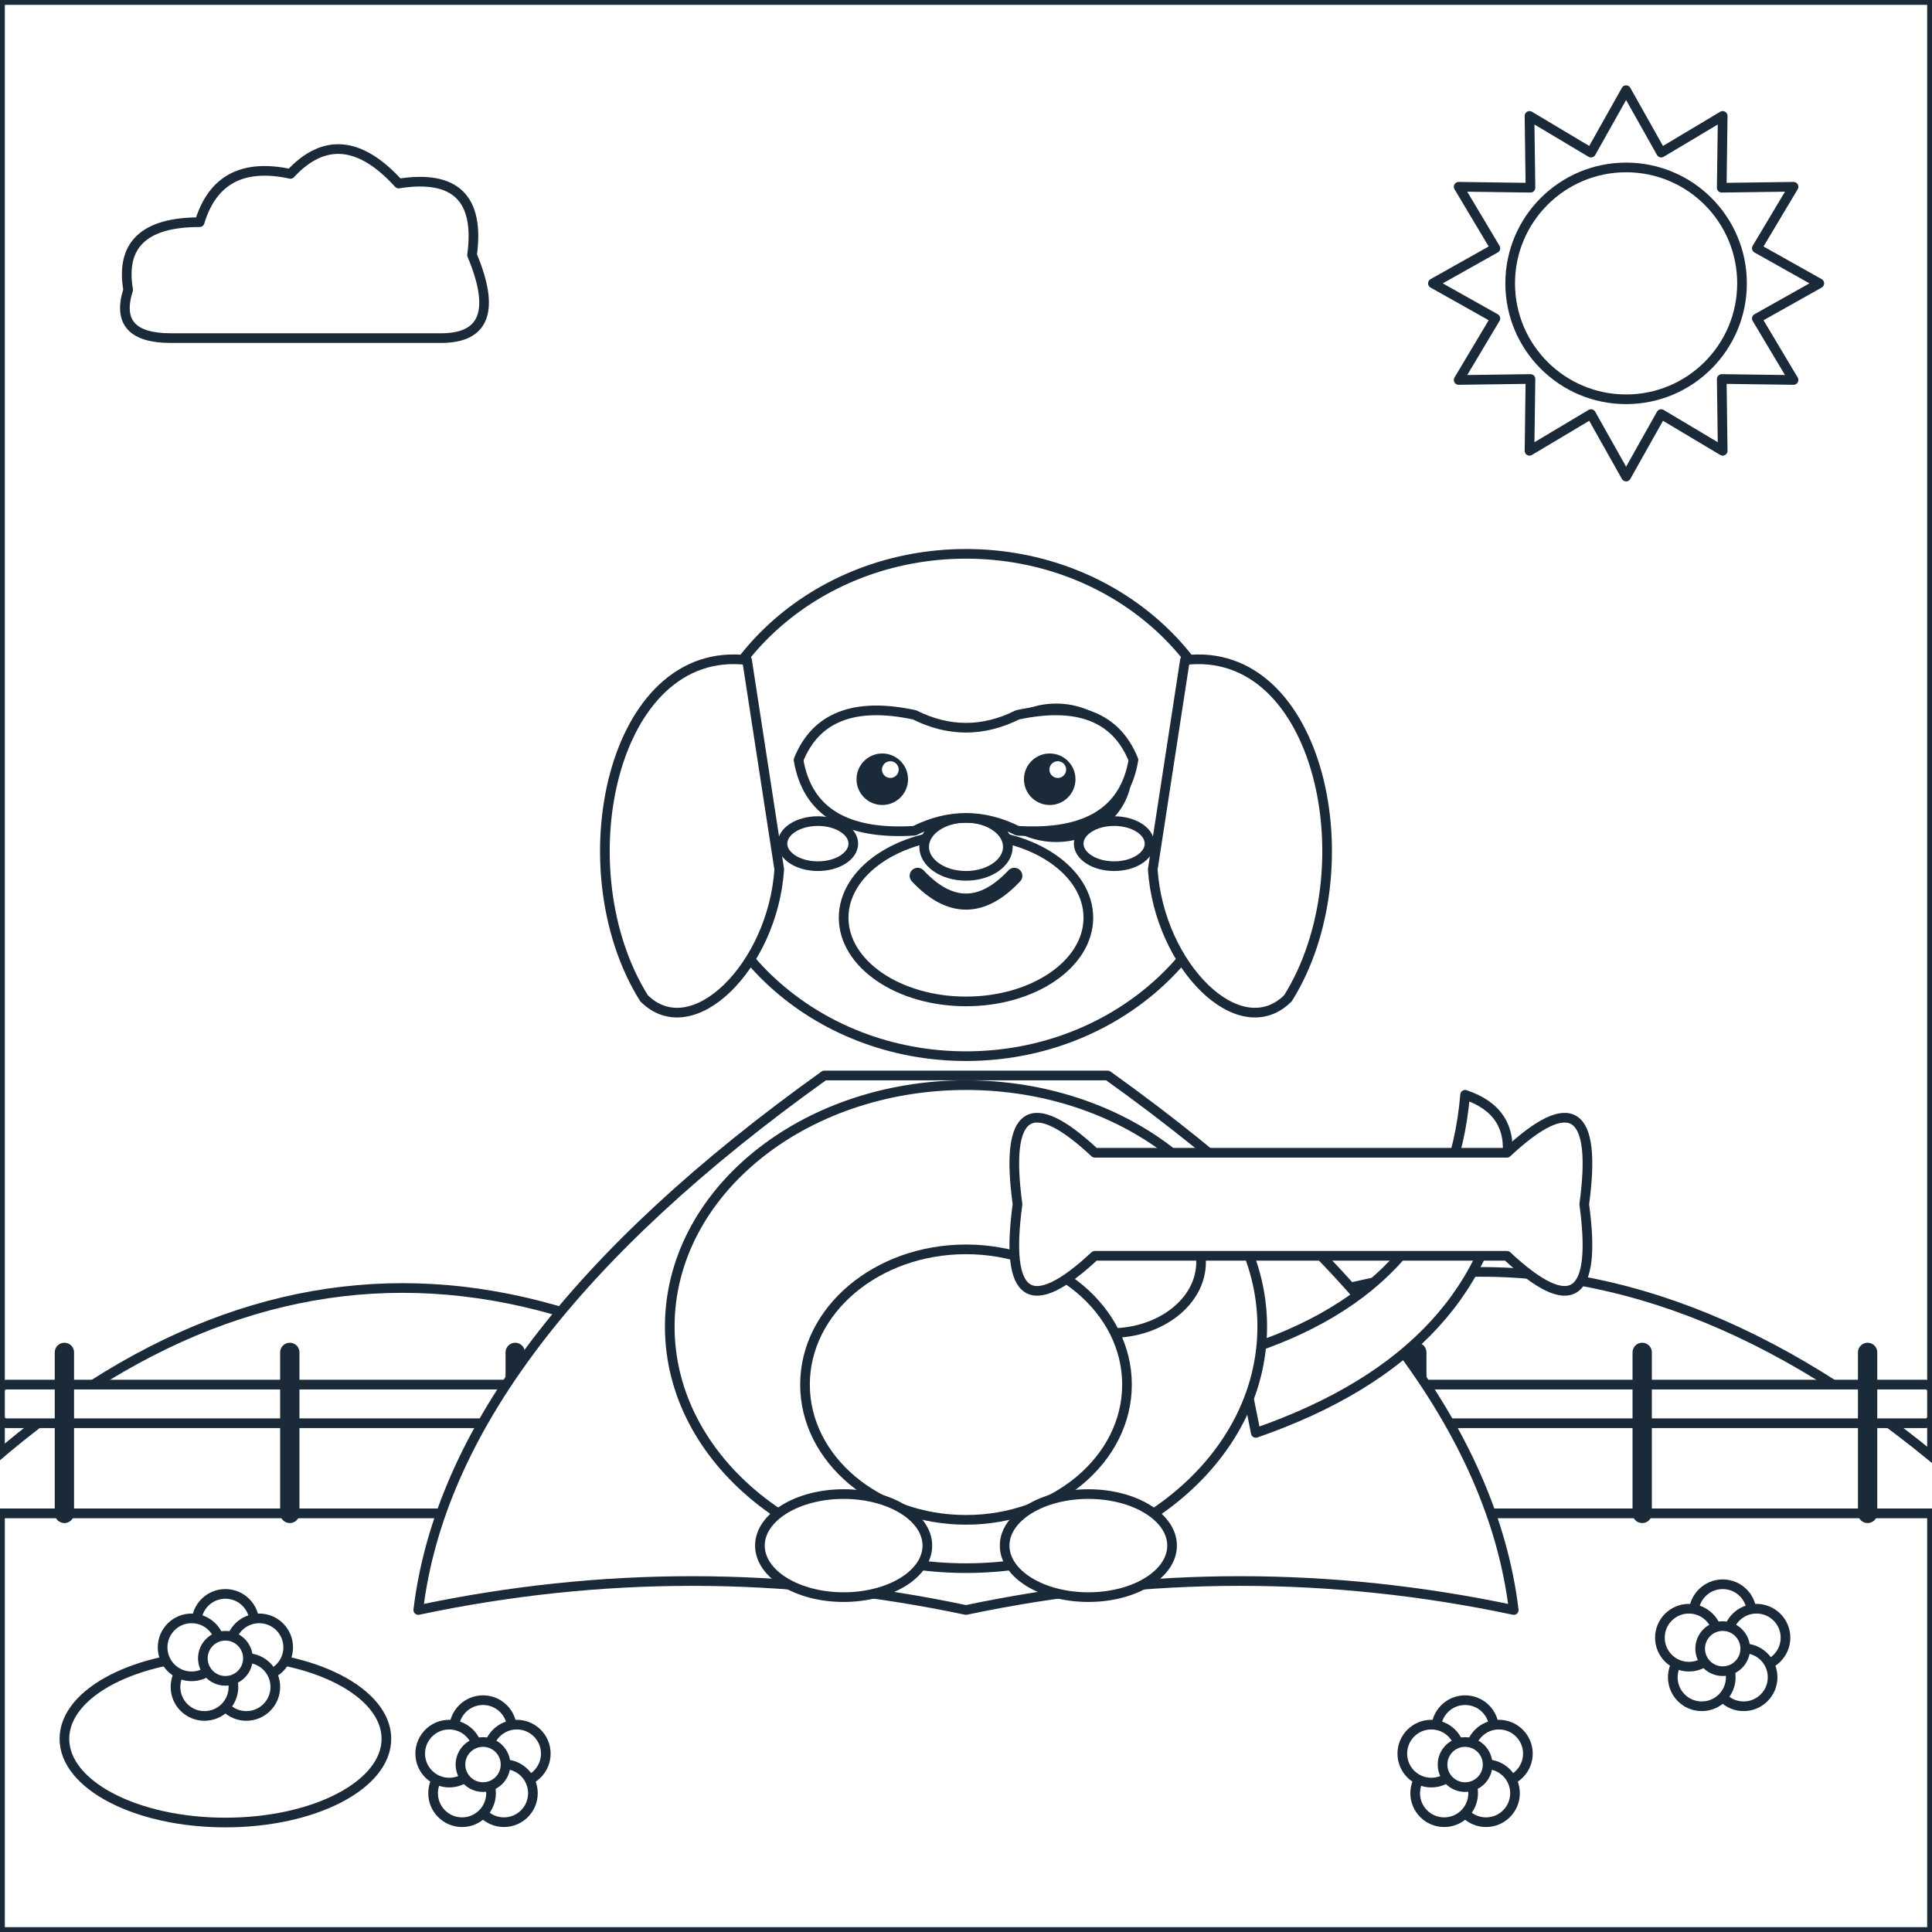
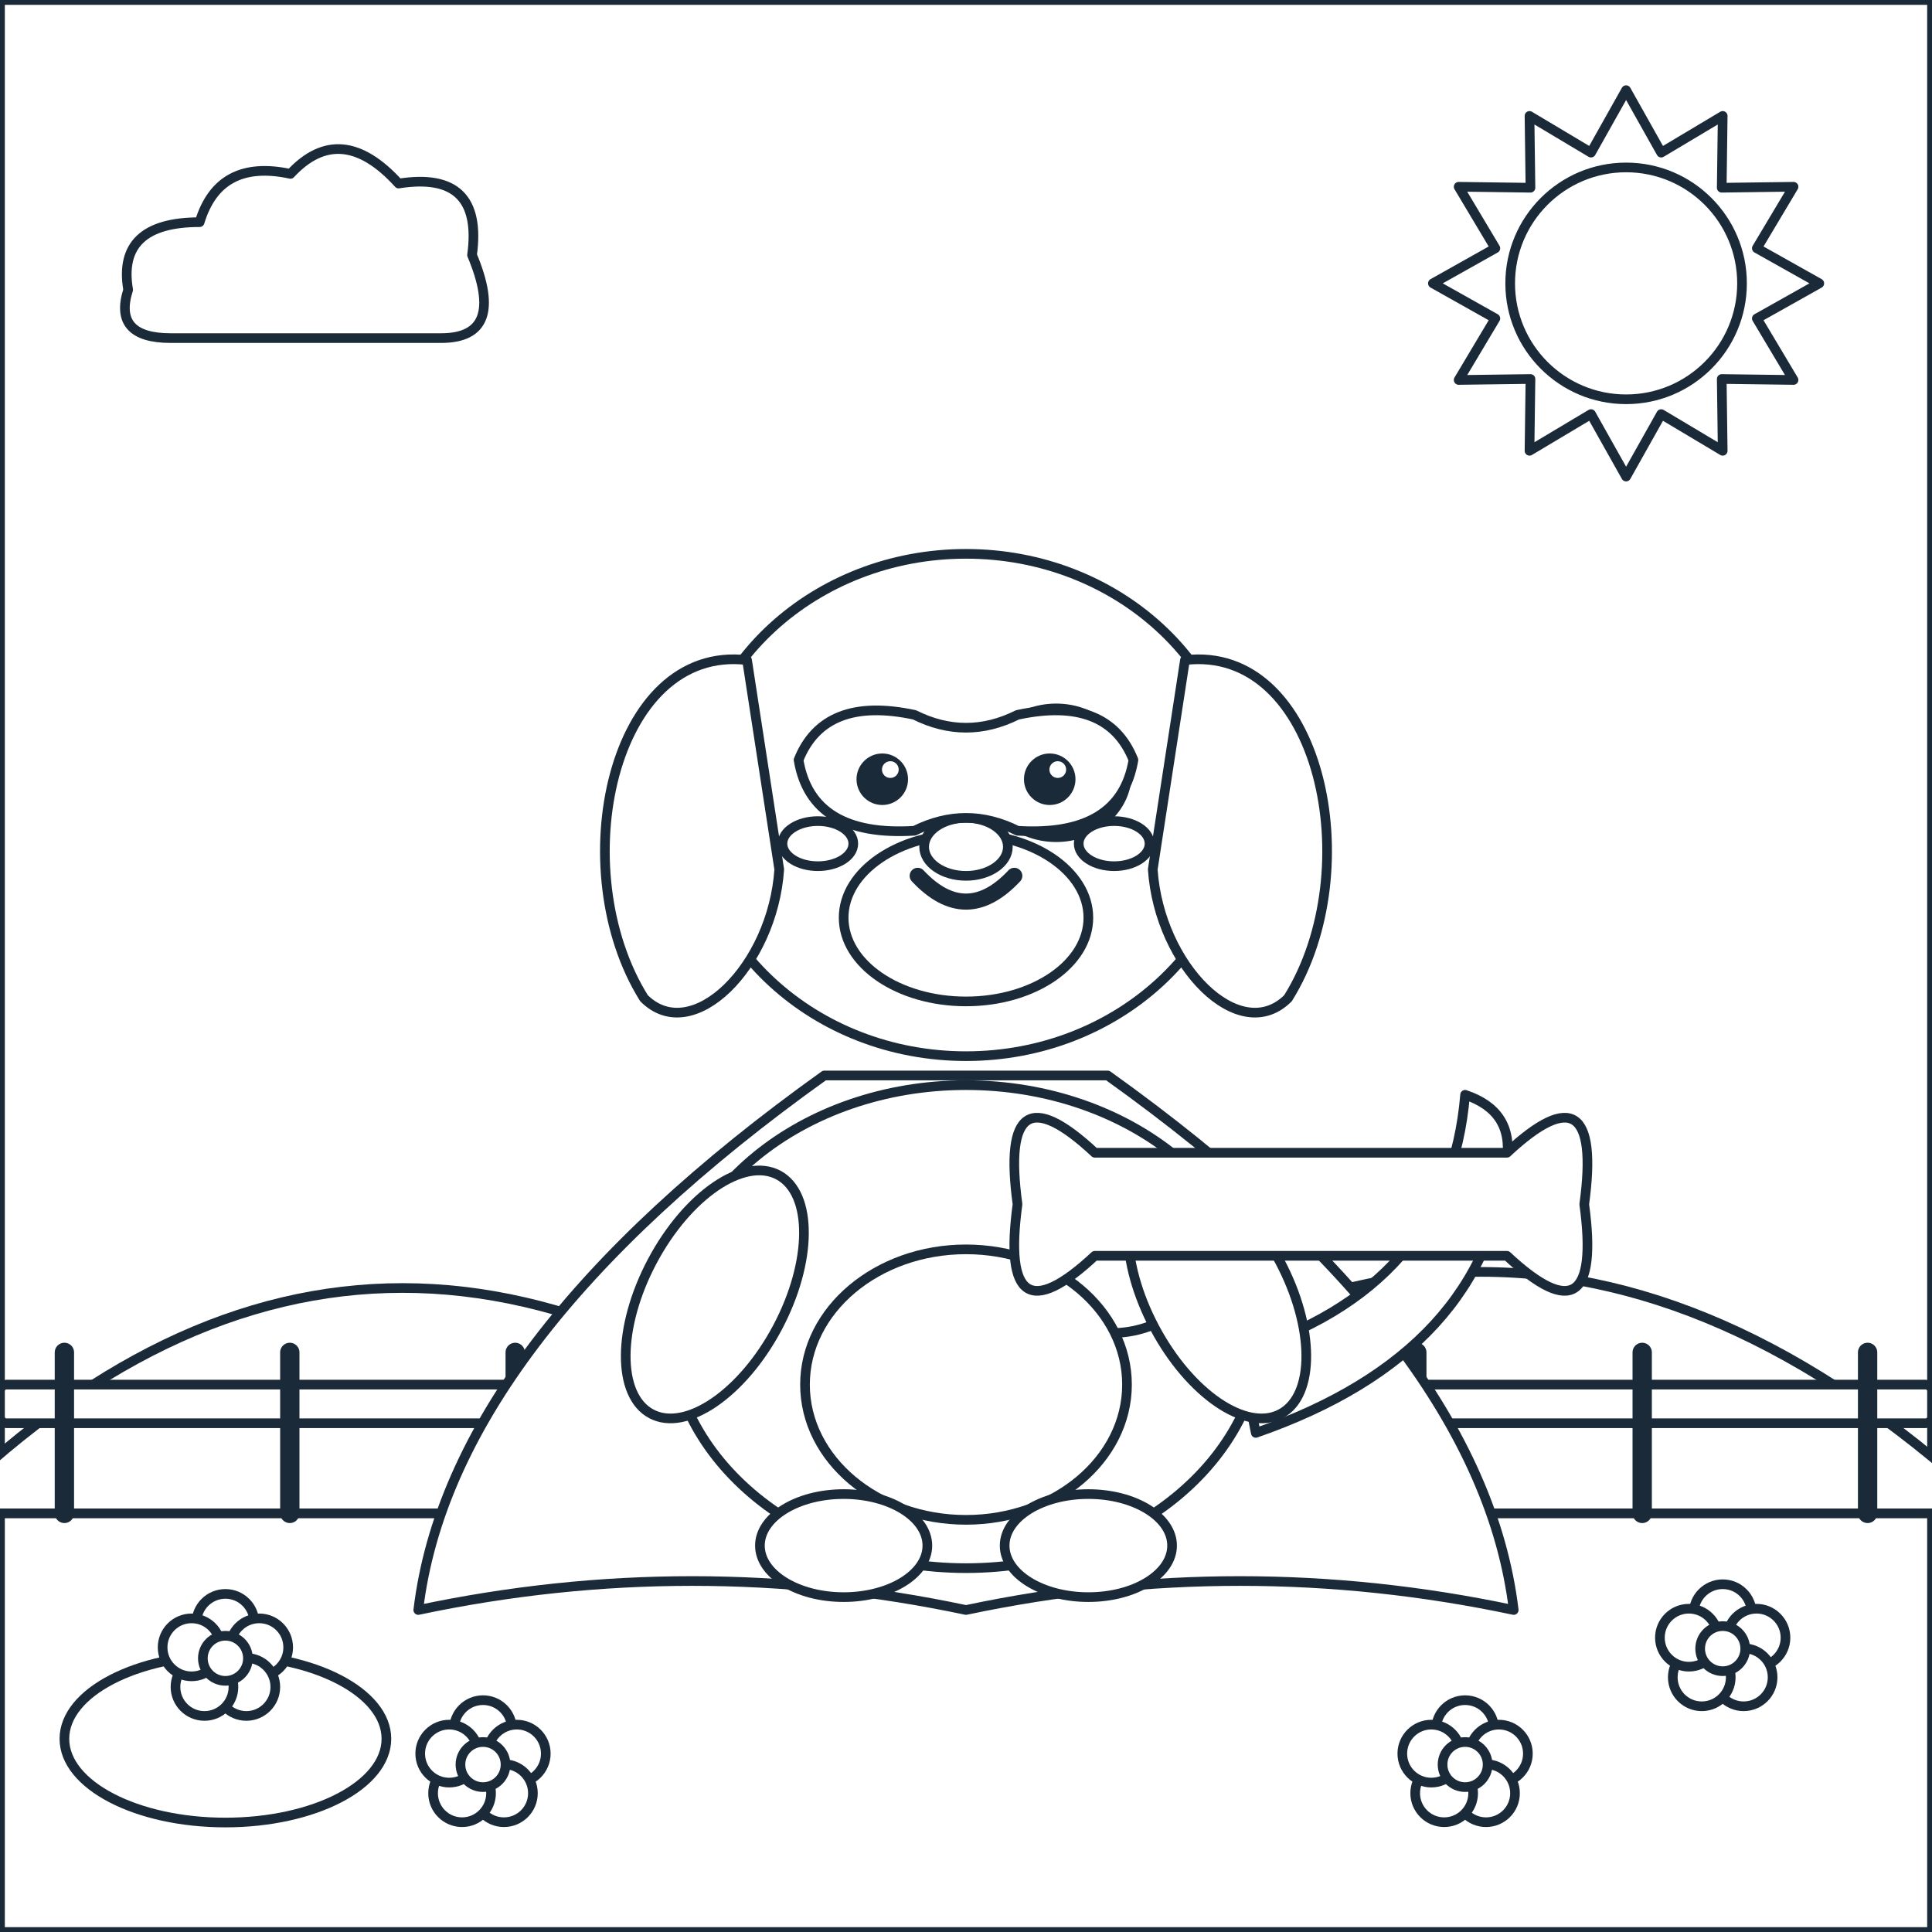
<svg xmlns="http://www.w3.org/2000/svg" viewBox="0 0 600 600" data-picture="cho-sieu-thu--khien-xuong">
  <g class="scene-back">
    <rect x="0" y="0" width="600" height="600" rx="0" id="r-nen-troi" data-region="nen-troi" class="region" fill="#FFFFFF" stroke="#1B2A38" stroke-width="3" stroke-linejoin="round" />
    <polygon points="505,28 515.9,47.4 535,36 534.7,58.3 557,58 545.6,77.1 565,88 545.6,98.9 557,118 534.7,117.7 535,140 515.9,128.6 505,148 494.1,128.6 475,140 475.3,117.7 453,118 464.4,98.9 445,88 464.4,77.1 453,58 475.3,58.3 475,36 494.1,47.4" id="r-tia-nang" data-region="tia-nang" class="region" fill="#FFFFFF" stroke="#1B2A38" stroke-width="3" stroke-linejoin="round" />
    <ellipse cx="505" cy="88" rx="36" ry="36" id="r-mat-troi" data-region="mat-troi" class="region" fill="#FFFFFF" stroke="#1B2A38" stroke-width="3" stroke-linejoin="round" />
    <path d="M 53 105 Q 35 105 39.8 90 Q 36.2 69 62 69 Q 68 49.2 90.2 54 Q 105.8 37.2 123.8 57 Q 150.2 52.8 146.6 79.2 Q 157.4 105 137 105 Z" id="r-may-1" data-region="may-1" class="region" fill="#FFFFFF" stroke="#1B2A38" stroke-width="3" stroke-linejoin="round" />
    <path d="M -20 470 Q 120 330 280 470 Z" id="r-doi-xa-1" data-region="doi-xa-1" class="region" fill="#FFFFFF" stroke="#1B2A38" stroke-width="3" stroke-linejoin="round" />
    <path d="M 300 470 Q 460 320 620 470 Z" id="r-doi-xa-2" data-region="doi-xa-2" class="region" fill="#FFFFFF" stroke="#1B2A38" stroke-width="3" stroke-linejoin="round" />
    <rect x="0" y="430" width="600" height="12" rx="2" id="r-hang-rao" data-region="hang-rao" class="region" fill="#FFFFFF" stroke="#1B2A38" stroke-width="3" stroke-linejoin="round" />
    <rect x="0" y="470" width="600" height="130" rx="0" id="r-nen-dat" data-region="nen-dat" class="region" fill="#FFFFFF" stroke="#1B2A38" stroke-width="3" stroke-linejoin="round" />
    <g class="deco" pointer-events="none">
      <path d="M 20 420 L 20 470 M 90 420 L 90 470 M 160 420 L 160 470 M 440 420 L 440 470 M 510 420 L 510 470 M 580 420 L 580 470" fill="none" stroke="#1B2A38" stroke-width="6" stroke-linecap="round" stroke-linejoin="round" />
    </g>
    <ellipse cx="70" cy="540" rx="50" ry="26" id="r-dong-rom" data-region="dong-rom" class="region" fill="#FFFFFF" stroke="#1B2A38" stroke-width="3" stroke-linejoin="round" />
    <ellipse cx="70" cy="504" rx="9" ry="9" id="r-hoa-nho-1-canh-1" data-region="hoa-nho-1-canh-1" class="region" fill="#FFFFFF" stroke="#1B2A38" stroke-width="3" stroke-linejoin="round" />
    <ellipse cx="80.5" cy="511.6" rx="9" ry="9" id="r-hoa-nho-1-canh-2" data-region="hoa-nho-1-canh-2" class="region" fill="#FFFFFF" stroke="#1B2A38" stroke-width="3" stroke-linejoin="round" />
    <ellipse cx="76.5" cy="523.9" rx="9" ry="9" id="r-hoa-nho-1-canh-3" data-region="hoa-nho-1-canh-3" class="region" fill="#FFFFFF" stroke="#1B2A38" stroke-width="3" stroke-linejoin="round" />
    <ellipse cx="63.5" cy="523.9" rx="9" ry="9" id="r-hoa-nho-1-canh-4" data-region="hoa-nho-1-canh-4" class="region" fill="#FFFFFF" stroke="#1B2A38" stroke-width="3" stroke-linejoin="round" />
    <ellipse cx="59.5" cy="511.6" rx="9" ry="9" id="r-hoa-nho-1-canh-5" data-region="hoa-nho-1-canh-5" class="region" fill="#FFFFFF" stroke="#1B2A38" stroke-width="3" stroke-linejoin="round" />
    <ellipse cx="70" cy="515" rx="7" ry="7" id="r-hoa-nho-1-nhuy" data-region="hoa-nho-1-nhuy" class="region" fill="#FFFFFF" stroke="#1B2A38" stroke-width="3" stroke-linejoin="round" />
    <ellipse cx="150" cy="537" rx="9" ry="9" id="r-hoa-nho-2-canh-1" data-region="hoa-nho-2-canh-1" class="region" fill="#FFFFFF" stroke="#1B2A38" stroke-width="3" stroke-linejoin="round" />
    <ellipse cx="160.5" cy="544.6" rx="9" ry="9" id="r-hoa-nho-2-canh-2" data-region="hoa-nho-2-canh-2" class="region" fill="#FFFFFF" stroke="#1B2A38" stroke-width="3" stroke-linejoin="round" />
    <ellipse cx="156.5" cy="556.9" rx="9" ry="9" id="r-hoa-nho-2-canh-3" data-region="hoa-nho-2-canh-3" class="region" fill="#FFFFFF" stroke="#1B2A38" stroke-width="3" stroke-linejoin="round" />
    <ellipse cx="143.5" cy="556.9" rx="9" ry="9" id="r-hoa-nho-2-canh-4" data-region="hoa-nho-2-canh-4" class="region" fill="#FFFFFF" stroke="#1B2A38" stroke-width="3" stroke-linejoin="round" />
    <ellipse cx="139.5" cy="544.6" rx="9" ry="9" id="r-hoa-nho-2-canh-5" data-region="hoa-nho-2-canh-5" class="region" fill="#FFFFFF" stroke="#1B2A38" stroke-width="3" stroke-linejoin="round" />
    <ellipse cx="150" cy="548" rx="7" ry="7" id="r-hoa-nho-2-nhuy" data-region="hoa-nho-2-nhuy" class="region" fill="#FFFFFF" stroke="#1B2A38" stroke-width="3" stroke-linejoin="round" />
    <ellipse cx="455" cy="537" rx="9" ry="9" id="r-hoa-nho-3-canh-1" data-region="hoa-nho-3-canh-1" class="region" fill="#FFFFFF" stroke="#1B2A38" stroke-width="3" stroke-linejoin="round" />
    <ellipse cx="465.5" cy="544.6" rx="9" ry="9" id="r-hoa-nho-3-canh-2" data-region="hoa-nho-3-canh-2" class="region" fill="#FFFFFF" stroke="#1B2A38" stroke-width="3" stroke-linejoin="round" />
    <ellipse cx="461.5" cy="556.9" rx="9" ry="9" id="r-hoa-nho-3-canh-3" data-region="hoa-nho-3-canh-3" class="region" fill="#FFFFFF" stroke="#1B2A38" stroke-width="3" stroke-linejoin="round" />
    <ellipse cx="448.5" cy="556.9" rx="9" ry="9" id="r-hoa-nho-3-canh-4" data-region="hoa-nho-3-canh-4" class="region" fill="#FFFFFF" stroke="#1B2A38" stroke-width="3" stroke-linejoin="round" />
    <ellipse cx="444.5" cy="544.6" rx="9" ry="9" id="r-hoa-nho-3-canh-5" data-region="hoa-nho-3-canh-5" class="region" fill="#FFFFFF" stroke="#1B2A38" stroke-width="3" stroke-linejoin="round" />
    <ellipse cx="455" cy="548" rx="7" ry="7" id="r-hoa-nho-3-nhuy" data-region="hoa-nho-3-nhuy" class="region" fill="#FFFFFF" stroke="#1B2A38" stroke-width="3" stroke-linejoin="round" />
    <ellipse cx="535" cy="501" rx="9" ry="9" id="r-hoa-nho-4-canh-1" data-region="hoa-nho-4-canh-1" class="region" fill="#FFFFFF" stroke="#1B2A38" stroke-width="3" stroke-linejoin="round" />
    <ellipse cx="545.5" cy="508.6" rx="9" ry="9" id="r-hoa-nho-4-canh-2" data-region="hoa-nho-4-canh-2" class="region" fill="#FFFFFF" stroke="#1B2A38" stroke-width="3" stroke-linejoin="round" />
    <ellipse cx="541.5" cy="520.9" rx="9" ry="9" id="r-hoa-nho-4-canh-3" data-region="hoa-nho-4-canh-3" class="region" fill="#FFFFFF" stroke="#1B2A38" stroke-width="3" stroke-linejoin="round" />
    <ellipse cx="528.5" cy="520.9" rx="9" ry="9" id="r-hoa-nho-4-canh-4" data-region="hoa-nho-4-canh-4" class="region" fill="#FFFFFF" stroke="#1B2A38" stroke-width="3" stroke-linejoin="round" />
    <ellipse cx="524.5" cy="508.6" rx="9" ry="9" id="r-hoa-nho-4-canh-5" data-region="hoa-nho-4-canh-5" class="region" fill="#FFFFFF" stroke="#1B2A38" stroke-width="3" stroke-linejoin="round" />
    <ellipse cx="535" cy="512" rx="7" ry="7" id="r-hoa-nho-4-nhuy" data-region="hoa-nho-4-nhuy" class="region" fill="#FFFFFF" stroke="#1B2A38" stroke-width="3" stroke-linejoin="round" />
  </g>
  <g id="subject" class="subject anim-bounce">
    <path d="M 256 334 L 344 334 Q 460.1 417 470.1 500 Q 385.1 482 300 500 Q 214.9 482 129.9 500 Q 139.9 417 256 334 Z" id="r-ao-choang" data-region="ao-choang" class="region" fill="#FFFFFF" stroke="#1B2A38" stroke-width="3" stroke-linejoin="round" />
    <path d="M 385 420 Q 450 400 455 340 Q 470 345 468 360 Q 462 420 390 445 Z" id="r-duoi" data-region="duoi" class="region" fill="#FFFFFF" stroke="#1B2A38" stroke-width="3" stroke-linejoin="round" />
    <ellipse cx="300" cy="412" rx="92" ry="75" id="r-than" data-region="than" class="region" fill="#FFFFFF" stroke="#1B2A38" stroke-width="3" stroke-linejoin="round" />
    <ellipse cx="345" cy="392" rx="28" ry="22" id="r-dom-than" data-region="dom-than" class="region" fill="#FFFFFF" stroke="#1B2A38" stroke-width="3" stroke-linejoin="round" />
    <ellipse cx="300" cy="430" rx="50" ry="42" id="r-bung" data-region="bung" class="region" fill="#FFFFFF" stroke="#1B2A38" stroke-width="3" stroke-linejoin="round" />
    <ellipse cx="262" cy="480" rx="26" ry="16" id="r-chan-trai" data-region="chan-trai" class="region" fill="#FFFFFF" stroke="#1B2A38" stroke-width="3" stroke-linejoin="round" />
    <ellipse cx="338" cy="480" rx="26" ry="16" id="r-chan-phai" data-region="chan-phai" class="region" fill="#FFFFFF" stroke="#1B2A38" stroke-width="3" stroke-linejoin="round" />
    <ellipse cx="300" cy="250" rx="85" ry="78" id="r-dau" data-region="dau" class="region" fill="#FFFFFF" stroke="#1B2A38" stroke-width="3" stroke-linejoin="round" />
    <path d="M 232 205 C 190 200 175 270 200 310 C 215 325 240 300 242 270 Z" id="r-tai-trai" data-region="tai-trai" class="region" fill="#FFFFFF" stroke="#1B2A38" stroke-width="3" stroke-linejoin="round" />
    <path d="M 368 205 C 410 200 425 270 400 310 C 385 325 360 300 358 270 Z" id="r-tai-phai" data-region="tai-phai" class="region" fill="#FFFFFF" stroke="#1B2A38" stroke-width="3" stroke-linejoin="round" />
    <ellipse cx="328" cy="240" rx="22" ry="20" id="r-dom-mat" data-region="dom-mat" class="region" fill="#FFFFFF" stroke="#1B2A38" stroke-width="3" stroke-linejoin="round" />
    <ellipse cx="300" cy="285" rx="38" ry="26" id="r-mom" data-region="mom" class="region" fill="#FFFFFF" stroke="#1B2A38" stroke-width="3" stroke-linejoin="round" />
    <ellipse cx="300" cy="263" rx="13" ry="9" id="r-mui" data-region="mui" class="region" fill="#FFFFFF" stroke="#1B2A38" stroke-width="3" stroke-linejoin="round" />
+     <ellipse cx="222" cy="402" rx="22" ry="42" transform="rotate(28 222 402)" id="r-tay-trai" data-region="tay-trai" class="region" fill="#FFFFFF" stroke="#1B2A38" stroke-width="3" stroke-linejoin="round" />
+     <ellipse cx="378" cy="402" rx="22" ry="42" transform="rotate(-28 378 402)" id="r-tay-phai" data-region="tay-phai" class="region" fill="#FFFFFF" stroke="#1B2A38" stroke-width="3" stroke-linejoin="round" />
    <path d="M 248 236 Q 256 216 284 222 Q 300 230 316 222 Q 344 216 352 236 Q 348 260 316 258 Q 300 250 284 258 Q 252 260 248 236 Z" id="r-mat-na" data-region="mat-na" class="region" fill="#FFFFFF" stroke="#1B2A38" stroke-width="3" stroke-linejoin="round" />
    <g class="deco" pointer-events="none">
      <circle cx="274" cy="242" r="8" fill="#1B2A38" />
    </g>
    <g class="deco" pointer-events="none">
      <circle cx="326" cy="242" r="8" fill="#1B2A38" />
    </g>
    <g class="deco" pointer-events="none">
      <circle cx="276.5" cy="239" r="2.6" fill="#FFFFFF" />
    </g>
    <g class="deco" pointer-events="none">
      <circle cx="328.5" cy="239" r="2.6" fill="#FFFFFF" />
    </g>
    <ellipse cx="254" cy="262" rx="11" ry="7" id="r-ma-trai" data-region="ma-trai" class="region" fill="#FFFFFF" stroke="#1B2A38" stroke-width="3" stroke-linejoin="round" />
    <ellipse cx="346" cy="262" rx="11" ry="7" id="r-ma-phai" data-region="ma-phai" class="region" fill="#FFFFFF" stroke="#1B2A38" stroke-width="3" stroke-linejoin="round" />
    <g class="deco" pointer-events="none">
      <path d="M 285 272 Q 300 288 315 272" fill="none" stroke="#1B2A38" stroke-width="5" stroke-linecap="round" stroke-linejoin="round" />
    </g>
    <path d="M 340 358 L 468 358 Q 498 330 492 374 Q 498 418 468 390 L 340 390 Q 310 418 316 374 Q 310 330 340 358 Z" id="r-khien-xuong" data-region="khien-xuong" class="region" fill="#FFFFFF" stroke="#1B2A38" stroke-width="3" stroke-linejoin="round" />
  </g>
  <g class="scene-front">

</g>
</svg>
